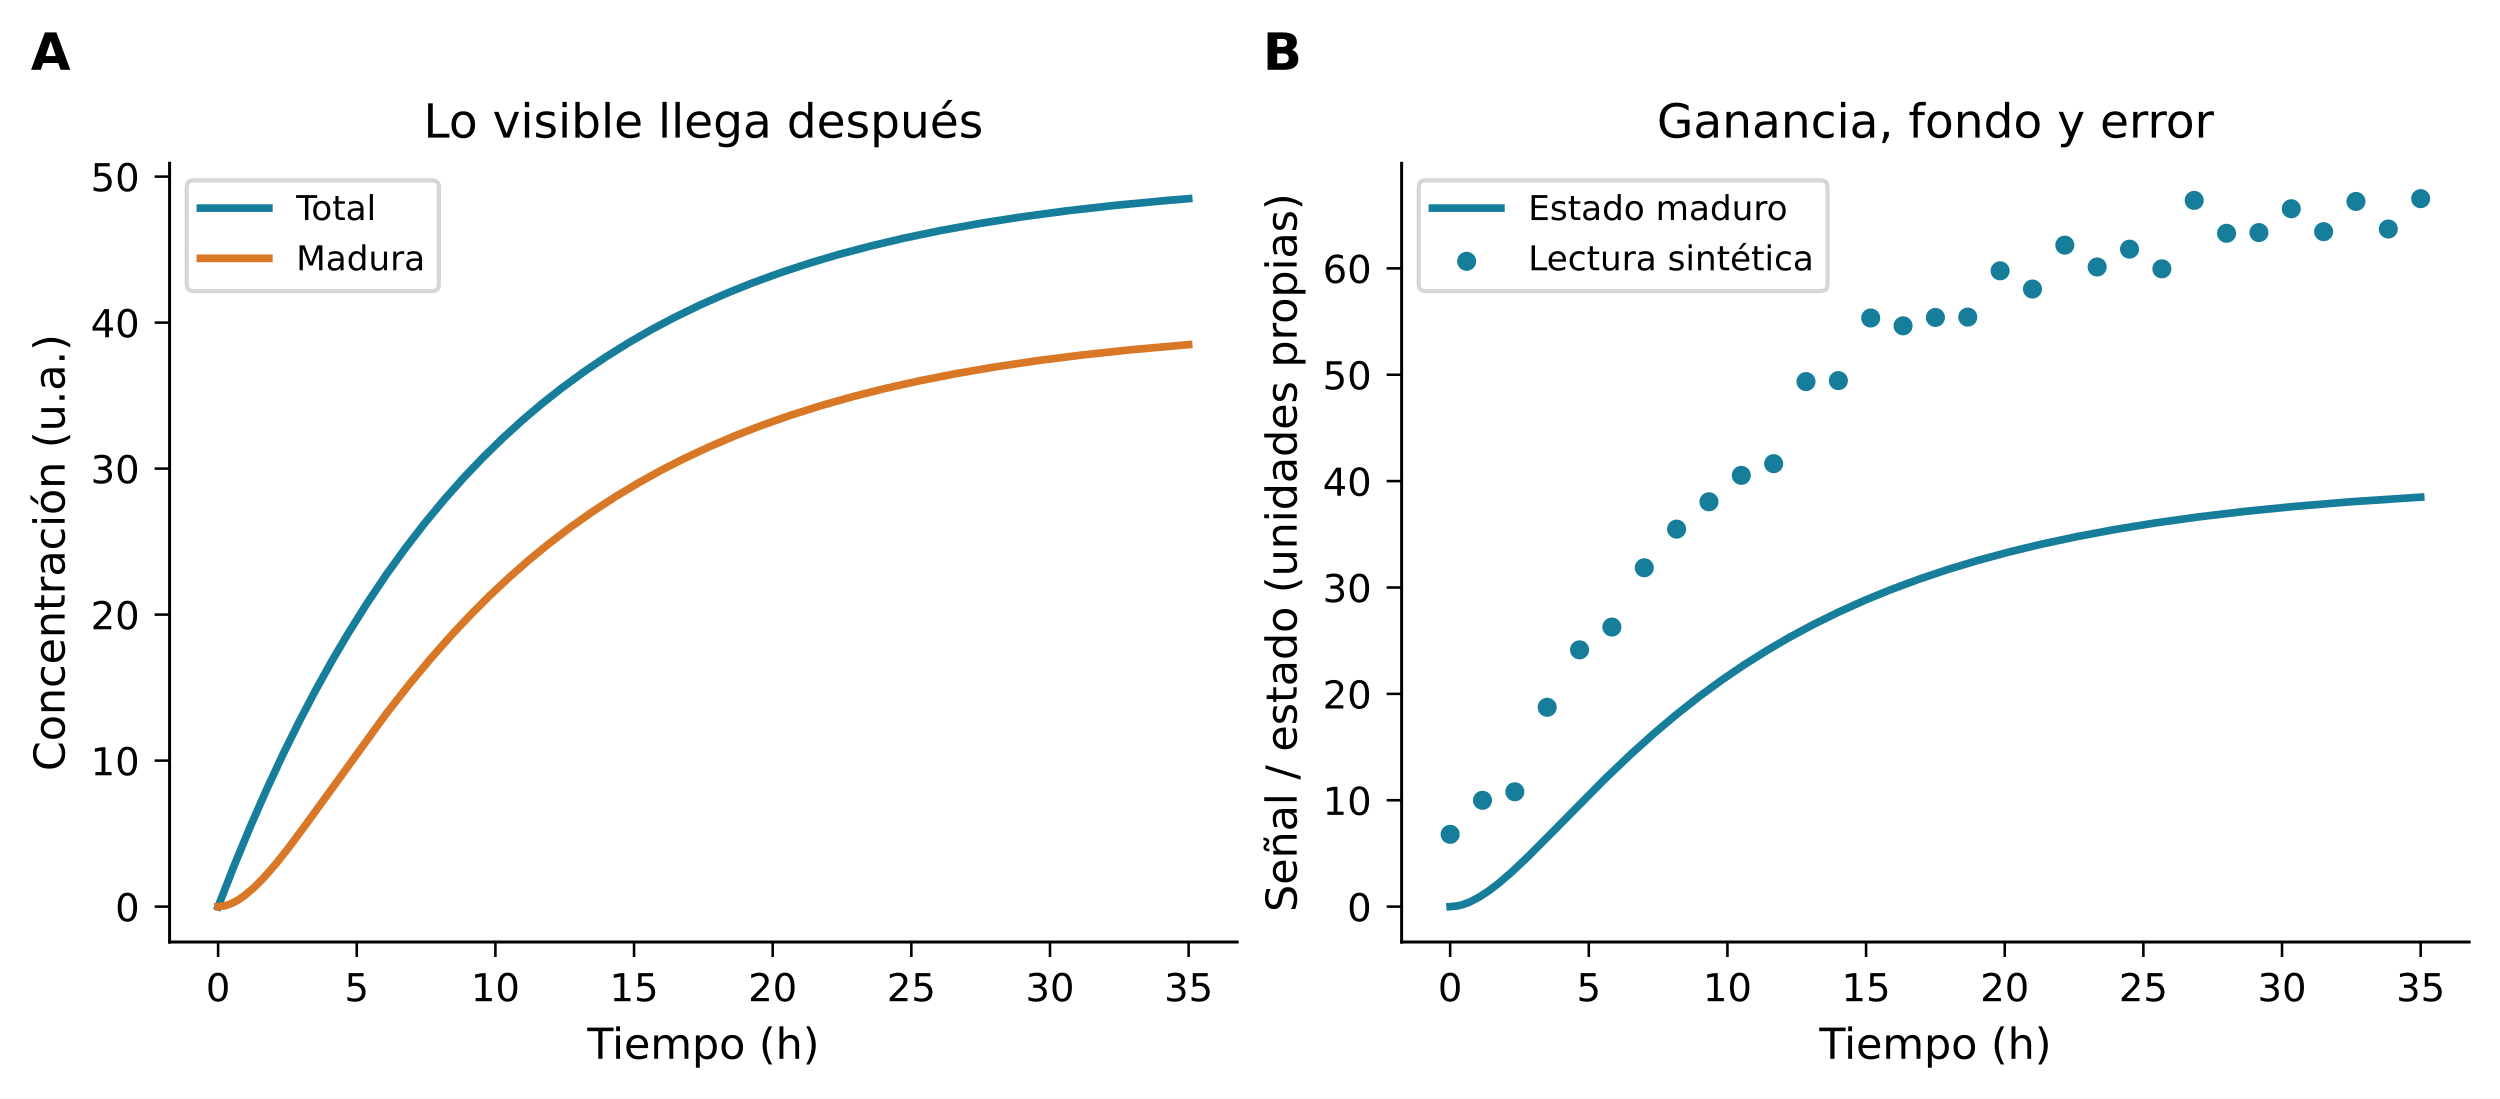
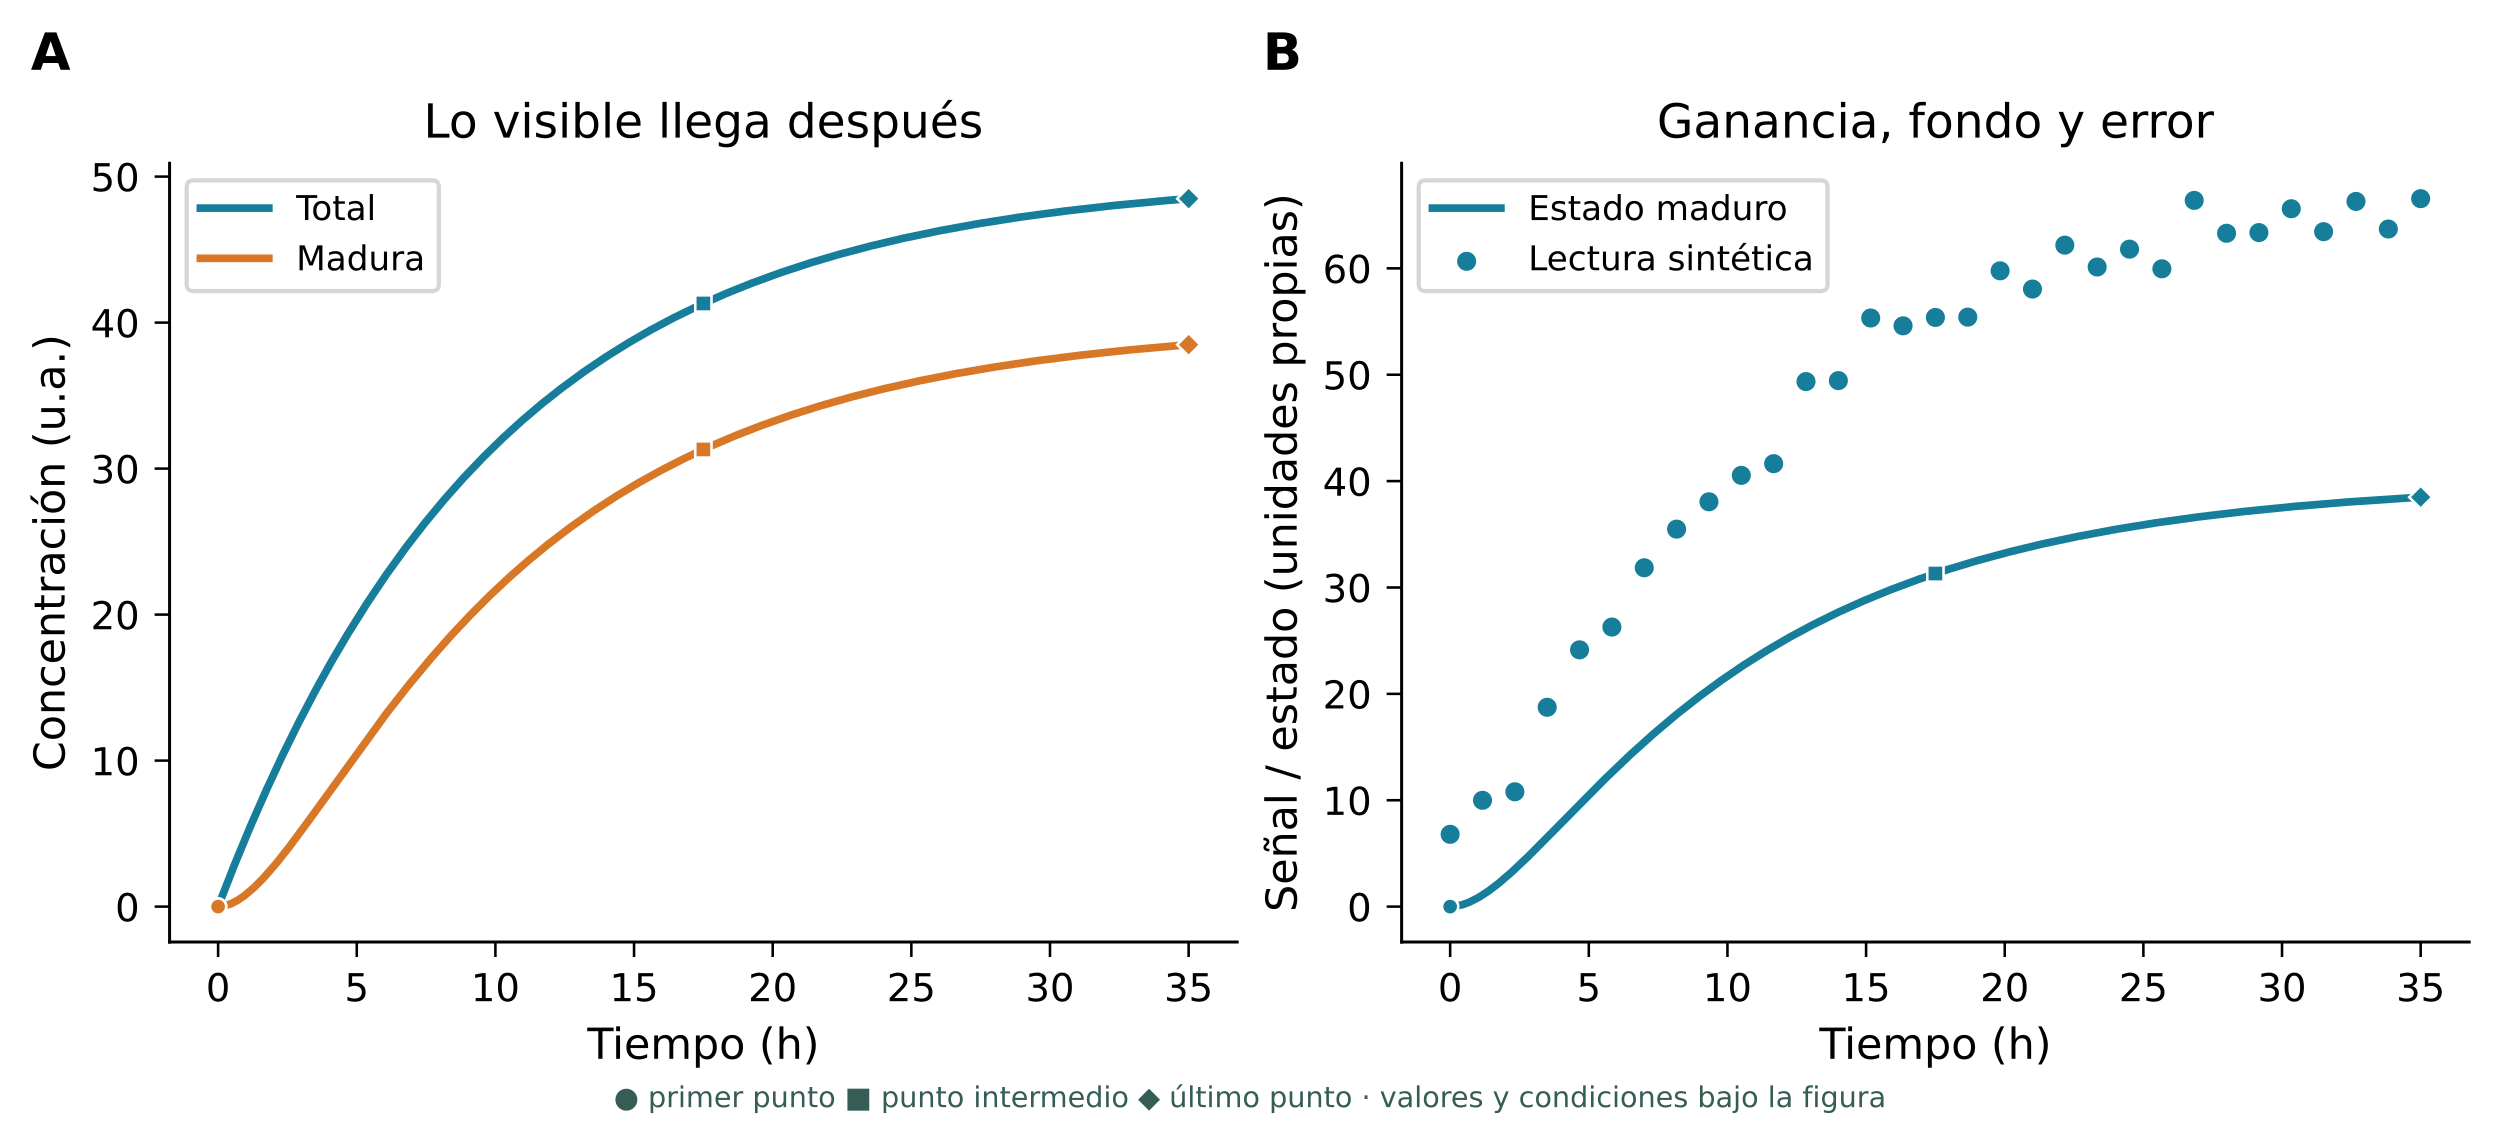
- <svg xmlns="http://www.w3.org/2000/svg" xmlns:xlink="http://www.w3.org/1999/xlink" width="584.399pt" height="256.793pt" viewBox="0 0 584.399 256.793" version="1.1">
+ <svg xmlns="http://www.w3.org/2000/svg" xmlns:xlink="http://www.w3.org/1999/xlink" width="584.399pt" height="267.396pt" viewBox="0 0 584.399 267.396" version="1.1">
  <defs>
    <style type="text/css">*{stroke-linejoin: round; stroke-linecap: butt}</style>
  </defs>
  <g id="figure_1">
    <g id="patch_1">
-       <path d="M 0 256.793  L 584.399 256.793  L 584.399 0  L 0 0  z " style="fill: #ffffff" />
+       <path d="M 0 267.396 L 584.399 267.396 L 584.399 0 L 0 0 z " style="fill: #ffffff" />
    </g>
    <g id="axes_1">
      <g id="patch_2">
-         <path d="M 39.642 220.204  L 289.199 220.204  L 289.199 38.163  L 39.642 38.163  z " style="fill: #ffffff" />
+         <path d="M 39.642 220.204 L 289.199 220.204 L 289.199 38.163 L 39.642 38.163 z " style="fill: #ffffff" />
      </g>
      <g id="matplotlib.axis_1">
        <g id="xtick_1">
          <g id="line2d_1">
            <defs>
-               <path id="mcf0875af78" d="M 0 0  L 0 3.5  " style="stroke: #000000; stroke-width: 0.6" />
+               <path id="m48ac06cb14" d="M 0 0 L 0 3.5 " style="stroke: #000000; stroke-width: 0.6" />
            </defs>
            <g>
-               <use xlink:href="#mcf0875af78" x="50.986" y="220.204" style="stroke: #000000; stroke-width: 0.6" />
+               <use xlink:href="#m48ac06cb14" x="50.986" y="220.204" style="stroke: #000000; stroke-width: 0.6" />
            </g>
          </g>
          <g id="text_1">
            <text style="font-size: 9px; font-family: 'DejaVu Sans'; text-anchor: middle" x="50.986" y="234.043" transform="rotate(-0 50.98581 234.0428)">0</text>
          </g>
        </g>
        <g id="xtick_2">
          <g id="line2d_2">
            <g>
-               <use xlink:href="#mcf0875af78" x="83.396" y="220.204" style="stroke: #000000; stroke-width: 0.6" />
+               <use xlink:href="#m48ac06cb14" x="83.396" y="220.204" style="stroke: #000000; stroke-width: 0.6" />
            </g>
          </g>
          <g id="text_2">
            <text style="font-size: 9px; font-family: 'DejaVu Sans'; text-anchor: middle" x="83.396" y="234.043" transform="rotate(-0 83.39574 234.0428)">5</text>
          </g>
        </g>
        <g id="xtick_3">
          <g id="line2d_3">
            <g>
-               <use xlink:href="#mcf0875af78" x="115.806" y="220.204" style="stroke: #000000; stroke-width: 0.6" />
+               <use xlink:href="#m48ac06cb14" x="115.806" y="220.204" style="stroke: #000000; stroke-width: 0.6" />
            </g>
          </g>
          <g id="text_3">
            <text style="font-size: 9px; font-family: 'DejaVu Sans'; text-anchor: middle" x="115.806" y="234.043" transform="rotate(-0 115.8057 234.0428)">10</text>
          </g>
        </g>
        <g id="xtick_4">
          <g id="line2d_4">
            <g>
-               <use xlink:href="#mcf0875af78" x="148.216" y="220.204" style="stroke: #000000; stroke-width: 0.6" />
+               <use xlink:href="#m48ac06cb14" x="148.216" y="220.204" style="stroke: #000000; stroke-width: 0.6" />
            </g>
          </g>
          <g id="text_4">
            <text style="font-size: 9px; font-family: 'DejaVu Sans'; text-anchor: middle" x="148.216" y="234.043" transform="rotate(-0 148.2156 234.0428)">15</text>
          </g>
        </g>
        <g id="xtick_5">
          <g id="line2d_5">
            <g>
-               <use xlink:href="#mcf0875af78" x="180.626" y="220.204" style="stroke: #000000; stroke-width: 0.6" />
+               <use xlink:href="#m48ac06cb14" x="180.626" y="220.204" style="stroke: #000000; stroke-width: 0.6" />
            </g>
          </g>
          <g id="text_5">
            <text style="font-size: 9px; font-family: 'DejaVu Sans'; text-anchor: middle" x="180.626" y="234.043" transform="rotate(-0 180.6255 234.0428)">20</text>
          </g>
        </g>
        <g id="xtick_6">
          <g id="line2d_6">
            <g>
-               <use xlink:href="#mcf0875af78" x="213.035" y="220.204" style="stroke: #000000; stroke-width: 0.6" />
+               <use xlink:href="#m48ac06cb14" x="213.035" y="220.204" style="stroke: #000000; stroke-width: 0.6" />
            </g>
          </g>
          <g id="text_6">
            <text style="font-size: 9px; font-family: 'DejaVu Sans'; text-anchor: middle" x="213.035" y="234.043" transform="rotate(-0 213.0355 234.0428)">25</text>
          </g>
        </g>
        <g id="xtick_7">
          <g id="line2d_7">
            <g>
-               <use xlink:href="#mcf0875af78" x="245.445" y="220.204" style="stroke: #000000; stroke-width: 0.6" />
+               <use xlink:href="#m48ac06cb14" x="245.445" y="220.204" style="stroke: #000000; stroke-width: 0.6" />
            </g>
          </g>
          <g id="text_7">
            <text style="font-size: 9px; font-family: 'DejaVu Sans'; text-anchor: middle" x="245.445" y="234.043" transform="rotate(-0 245.4454 234.0428)">30</text>
          </g>
        </g>
        <g id="xtick_8">
          <g id="line2d_8">
            <g>
-               <use xlink:href="#mcf0875af78" x="277.855" y="220.204" style="stroke: #000000; stroke-width: 0.6" />
+               <use xlink:href="#m48ac06cb14" x="277.855" y="220.204" style="stroke: #000000; stroke-width: 0.6" />
            </g>
          </g>
          <g id="text_8">
            <text style="font-size: 9px; font-family: 'DejaVu Sans'; text-anchor: middle" x="277.855" y="234.043" transform="rotate(-0 277.8553 234.0428)">35</text>
          </g>
        </g>
        <g id="text_9">
          <text style="font-size: 10px; font-family: 'DejaVu Sans'; text-anchor: middle" x="164.421" y="247.513" transform="rotate(-0 164.4206 247.5129)">Tiempo (h)</text>
        </g>
      </g>
      <g id="matplotlib.axis_2">
        <g id="ytick_1">
          <g id="line2d_9">
            <defs>
-               <path id="m4a42499f02" d="M 0 0  L -3.5 0  " style="stroke: #000000; stroke-width: 0.6" />
+               <path id="m2143aeda7d" d="M 0 0 L -3.5 0 " style="stroke: #000000; stroke-width: 0.6" />
            </defs>
            <g>
-               <use xlink:href="#m4a42499f02" x="39.642" y="211.93" style="stroke: #000000; stroke-width: 0.6" />
+               <use xlink:href="#m2143aeda7d" x="39.642" y="211.93" style="stroke: #000000; stroke-width: 0.6" />
            </g>
          </g>
          <g id="text_10">
            <text style="font-size: 9px; font-family: 'DejaVu Sans'; text-anchor: end" x="32.642" y="215.349" transform="rotate(-0 32.64234 215.3489)">0</text>
          </g>
        </g>
        <g id="ytick_2">
          <g id="line2d_10">
            <g>
-               <use xlink:href="#m4a42499f02" x="39.642" y="177.801" style="stroke: #000000; stroke-width: 0.6" />
+               <use xlink:href="#m2143aeda7d" x="39.642" y="177.801" style="stroke: #000000; stroke-width: 0.6" />
            </g>
          </g>
          <g id="text_11">
            <text style="font-size: 9px; font-family: 'DejaVu Sans'; text-anchor: end" x="32.642" y="181.22" transform="rotate(-0 32.64234 181.2199)">10</text>
          </g>
        </g>
        <g id="ytick_3">
          <g id="line2d_11">
            <g>
-               <use xlink:href="#m4a42499f02" x="39.642" y="143.672" style="stroke: #000000; stroke-width: 0.6" />
+               <use xlink:href="#m2143aeda7d" x="39.642" y="143.672" style="stroke: #000000; stroke-width: 0.6" />
            </g>
          </g>
          <g id="text_12">
            <text style="font-size: 9px; font-family: 'DejaVu Sans'; text-anchor: end" x="32.642" y="147.091" transform="rotate(-0 32.64234 147.0909)">20</text>
          </g>
        </g>
        <g id="ytick_4">
          <g id="line2d_12">
            <g>
-               <use xlink:href="#m4a42499f02" x="39.642" y="109.543" style="stroke: #000000; stroke-width: 0.6" />
+               <use xlink:href="#m2143aeda7d" x="39.642" y="109.543" style="stroke: #000000; stroke-width: 0.6" />
            </g>
          </g>
          <g id="text_13">
            <text style="font-size: 9px; font-family: 'DejaVu Sans'; text-anchor: end" x="32.642" y="112.962" transform="rotate(-0 32.64234 112.9619)">30</text>
          </g>
        </g>
        <g id="ytick_5">
          <g id="line2d_13">
            <g>
-               <use xlink:href="#m4a42499f02" x="39.642" y="75.414" style="stroke: #000000; stroke-width: 0.6" />
+               <use xlink:href="#m2143aeda7d" x="39.642" y="75.414" style="stroke: #000000; stroke-width: 0.6" />
            </g>
          </g>
          <g id="text_14">
            <text style="font-size: 9px; font-family: 'DejaVu Sans'; text-anchor: end" x="32.642" y="78.833" transform="rotate(-0 32.64234 78.83291)">40</text>
          </g>
        </g>
        <g id="ytick_6">
          <g id="line2d_14">
            <g>
-               <use xlink:href="#m4a42499f02" x="39.642" y="41.285" style="stroke: #000000; stroke-width: 0.6" />
+               <use xlink:href="#m2143aeda7d" x="39.642" y="41.285" style="stroke: #000000; stroke-width: 0.6" />
            </g>
          </g>
          <g id="text_15">
            <text style="font-size: 9px; font-family: 'DejaVu Sans'; text-anchor: end" x="32.642" y="44.704" transform="rotate(-0 32.64234 44.70392)">50</text>
          </g>
        </g>
        <g id="text_16">
          <text style="font-size: 10px; font-family: 'DejaVu Sans'; text-anchor: middle" x="15.11" y="129.184" transform="rotate(-90 15.11015 129.1836)">Concentración (u.a.)</text>
        </g>
      </g>
      <g id="line2d_15">
-         <path d="M 50.986 211.93  L 54.767 202.26  L 58.548 193.138  L 62.329 184.534  L 66.11 176.417  L 69.892 168.759  L 73.673 161.536  L 77.454 154.722  L 81.235 148.294  L 85.772 141.06  L 90.31 134.314  L 94.847 128.025  L 99.385 122.161  L 103.922 116.693  L 108.459 111.595  L 112.997 106.842  L 117.534 102.409  L 122.072 98.277  L 126.609 94.424  L 131.146 90.831  L 136.44 86.946  L 141.734 83.365  L 147.027 80.065  L 152.321 77.024  L 157.614 74.221  L 163.664 71.286  L 169.714 68.613  L 175.764 66.178  L 182.57 63.696  L 189.376 61.462  L 196.182 59.451  L 203.745 57.451  L 211.307 55.671  L 219.625 53.938  L 228.7 52.285  L 238.531 50.737  L 249.119 49.312  L 260.462 48.024  L 272.562 46.876  L 277.855 46.438  L 277.855 46.438  " clip-path="url(#p5ef5439e24)" style="fill: none; stroke: #167d9a; stroke-width: 1.8; stroke-linecap: square" />
+         <path d="M 50.986 211.93 L 54.767 202.26 L 58.548 193.138 L 62.329 184.534 L 66.11 176.417 L 69.892 168.759 L 73.673 161.536 L 77.454 154.722 L 81.235 148.294 L 85.772 141.06 L 90.31 134.314 L 94.847 128.025 L 99.385 122.161 L 103.922 116.693 L 108.459 111.595 L 112.997 106.842 L 117.534 102.409 L 122.072 98.277 L 126.609 94.424 L 131.146 90.831 L 136.44 86.946 L 141.734 83.365 L 147.027 80.065 L 152.321 77.024 L 157.614 74.221 L 163.664 71.286 L 169.714 68.613 L 175.764 66.178 L 182.57 63.696 L 189.376 61.462 L 196.182 59.451 L 203.745 57.451 L 211.307 55.671 L 219.625 53.938 L 228.7 52.285 L 238.531 50.737 L 249.119 49.312 L 260.462 48.024 L 272.562 46.876 L 277.855 46.438 L 277.855 46.438 " clip-path="url(#pbaedcc1e52)" style="fill: none; stroke: #167d9a; stroke-width: 1.8; stroke-linecap: square" />
      </g>
      <g id="line2d_16">
-         <path d="M 50.986 211.93  L 52.498 211.752  L 54.011 211.252  L 55.523 210.472  L 57.036 209.45  L 59.304 207.54  L 61.573 205.262  L 64.598 201.793  L 67.623 197.971  L 72.16 191.839  L 90.31 166.8  L 95.603 160.055  L 100.897 153.698  L 105.434 148.571  L 109.972 143.742  L 114.509 139.204  L 119.047 134.95  L 123.584 130.965  L 128.121 127.238  L 133.415 123.197  L 138.709 119.465  L 144.002 116.021  L 149.296 112.843  L 154.59 109.912  L 159.883 107.21  L 165.933 104.379  L 171.983 101.799  L 178.033 99.448  L 184.839 97.053  L 191.645 94.897  L 199.207 92.752  L 206.77 90.842  L 215.088 88.984  L 223.407 87.35  L 232.481 85.791  L 242.312 84.33  L 252.9 82.987  L 264.243 81.771  L 277.099 80.627  L 277.855 80.567  L 277.855 80.567  " clip-path="url(#p5ef5439e24)" style="fill: none; stroke: #d87826; stroke-width: 1.8; stroke-linecap: square" />
+         <path d="M 50.986 211.93 L 52.498 211.752 L 54.011 211.252 L 55.523 210.472 L 57.036 209.45 L 59.304 207.54 L 61.573 205.262 L 64.598 201.793 L 67.623 197.971 L 72.16 191.839 L 90.31 166.8 L 95.603 160.055 L 100.897 153.698 L 105.434 148.571 L 109.972 143.742 L 114.509 139.204 L 119.047 134.95 L 123.584 130.965 L 128.121 127.238 L 133.415 123.197 L 138.709 119.465 L 144.002 116.021 L 149.296 112.843 L 154.59 109.912 L 159.883 107.21 L 165.933 104.379 L 171.983 101.799 L 178.033 99.448 L 184.839 97.053 L 191.645 94.897 L 199.207 92.752 L 206.77 90.842 L 215.088 88.984 L 223.407 87.35 L 232.481 85.791 L 242.312 84.33 L 252.9 82.987 L 264.243 81.771 L 277.099 80.627 L 277.855 80.567 L 277.855 80.567 " clip-path="url(#pbaedcc1e52)" style="fill: none; stroke: #d87826; stroke-width: 1.8; stroke-linecap: square" />
      </g>
      <g id="patch_3">
-         <path d="M 39.642 220.204  L 39.642 38.163  " style="fill: none; stroke: #000000; stroke-width: 0.7; stroke-linejoin: miter; stroke-linecap: square" />
+         <path d="M 39.642 220.204 L 39.642 38.163 " style="fill: none; stroke: #000000; stroke-width: 0.7; stroke-linejoin: miter; stroke-linecap: square" />
      </g>
      <g id="patch_4">
-         <path d="M 39.642 220.204  L 289.199 220.204  " style="fill: none; stroke: #000000; stroke-width: 0.7; stroke-linejoin: miter; stroke-linecap: square" />
+         <path d="M 39.642 220.204 L 289.199 220.204 " style="fill: none; stroke: #000000; stroke-width: 0.7; stroke-linejoin: miter; stroke-linecap: square" />
      </g>
      <g id="text_17">
        <text style="font-weight: 700; font-size: 12px; font-family: 'DejaVu Sans'; text-anchor: start" x="7.2" y="16.318" transform="rotate(-0 7.2 16.31812)">A</text>
      </g>
      <g id="text_18">
        <text style="font-size: 11px; font-family: 'DejaVu Sans'; text-anchor: middle" x="164.421" y="32.163" transform="rotate(-0 164.4206 32.16306)">Lo visible llega después</text>
      </g>
      <g id="legend_1">
        <g id="patch_5">
-           <path d="M 45.242 68.048  L 100.987 68.048  Q 102.587 68.048 102.587 66.448  L 102.587 43.763  Q 102.587 42.163 100.987 42.163  L 45.242 42.163  Q 43.642 42.163 43.642 43.763  L 43.642 66.448  Q 43.642 68.048 45.242 68.048  z " style="fill: #ffffff; opacity: 0.8; stroke: #cccccc; stroke-linejoin: miter" />
+           <path d="M 45.242 68.048 L 100.987 68.048 Q 102.587 68.048 102.587 66.448 L 102.587 43.763 Q 102.587 42.163 100.987 42.163 L 45.242 42.163 Q 43.642 42.163 43.642 43.763 L 43.642 66.448 Q 43.642 68.048 45.242 68.048 z " style="fill: #ffffff; opacity: 0.8; stroke: #cccccc; stroke-linejoin: miter" />
        </g>
        <g id="line2d_17">
-           <path d="M 46.842 48.642  L 54.842 48.642  L 62.842 48.642  " style="fill: none; stroke: #167d9a; stroke-width: 1.8; stroke-linecap: square" />
+           <path d="M 46.842 48.642 L 54.842 48.642 L 62.842 48.642 " style="fill: none; stroke: #167d9a; stroke-width: 1.8; stroke-linecap: square" />
        </g>
        <g id="text_19">
          <text style="font-size: 8px; font-family: 'DejaVu Sans'; text-anchor: start" x="69.242" y="51.442" transform="rotate(-0 69.24234 51.44181)">Total</text>
        </g>
        <g id="line2d_18">
-           <path d="M 46.842 60.384  L 54.842 60.384  L 62.842 60.384  " style="fill: none; stroke: #d87826; stroke-width: 1.8; stroke-linecap: square" />
+           <path d="M 46.842 60.384 L 54.842 60.384 L 62.842 60.384 " style="fill: none; stroke: #d87826; stroke-width: 1.8; stroke-linecap: square" />
        </g>
        <g id="text_20">
          <text style="font-size: 8px; font-family: 'DejaVu Sans'; text-anchor: start" x="69.242" y="63.184" transform="rotate(-0 69.24234 63.18431)">Madura</text>
+         </g>
+       </g>
+       <g id="line2d_19">
+         <defs>
+           <path id="m460eb694c4" d="M 0 1.9 C 0.504 1.9 0.987 1.7 1.344 1.344 C 1.7 0.987 1.9 0.504 1.9 0 C 1.9 -0.504 1.7 -0.987 1.344 -1.344 C 0.987 -1.7 0.504 -1.9 0 -1.9 C -0.504 -1.9 -0.987 -1.7 -1.344 -1.344 C -1.7 -0.987 -1.9 -0.504 -1.9 0 C -1.9 0.504 -1.7 0.987 -1.344 1.344 C -0.987 1.7 -0.504 1.9 0 1.9 z " style="stroke: #ffffff; stroke-width: 0.6" />
+         </defs>
+         <g clip-path="url(#pbaedcc1e52)">
+           <use xlink:href="#m460eb694c4" x="50.986" y="211.93" style="fill: #167d9a; stroke: #ffffff; stroke-width: 0.6" />
+         </g>
+       </g>
+       <g id="line2d_20">
+         <defs>
+           <path id="mbe811da92e" d="M -1.9 1.9 L 1.9 1.9 L 1.9 -1.9 L -1.9 -1.9 z " style="stroke: #ffffff; stroke-width: 0.6; stroke-linejoin: miter" />
+         </defs>
+         <g clip-path="url(#pbaedcc1e52)">
+           <use xlink:href="#mbe811da92e" x="164.421" y="70.938" style="fill: #167d9a; stroke: #ffffff; stroke-width: 0.6; stroke-linejoin: miter" />
+         </g>
+       </g>
+       <g id="line2d_21">
+         <defs>
+           <path id="m995f891c72" d="M 0 2.687 L 2.687 0 L 0 -2.687 L -2.687 0 z " style="stroke: #ffffff; stroke-width: 0.6; stroke-linejoin: miter" />
+         </defs>
+         <g clip-path="url(#pbaedcc1e52)">
+           <use xlink:href="#m995f891c72" x="277.855" y="46.438" style="fill: #167d9a; stroke: #ffffff; stroke-width: 0.6; stroke-linejoin: miter" />
+         </g>
+       </g>
+       <g id="line2d_22">
+         <defs>
+           <path id="ma38bd55041" d="M 0 1.9 C 0.504 1.9 0.987 1.7 1.344 1.344 C 1.7 0.987 1.9 0.504 1.9 0 C 1.9 -0.504 1.7 -0.987 1.344 -1.344 C 0.987 -1.7 0.504 -1.9 0 -1.9 C -0.504 -1.9 -0.987 -1.7 -1.344 -1.344 C -1.7 -0.987 -1.9 -0.504 -1.9 0 C -1.9 0.504 -1.7 0.987 -1.344 1.344 C -0.987 1.7 -0.504 1.9 0 1.9 z " style="stroke: #ffffff; stroke-width: 0.6" />
+         </defs>
+         <g clip-path="url(#pbaedcc1e52)">
+           <use xlink:href="#ma38bd55041" x="50.986" y="211.93" style="fill: #d87826; stroke: #ffffff; stroke-width: 0.6" />
+         </g>
+       </g>
+       <g id="line2d_23">
+         <defs>
+           <path id="mcf265c45d4" d="M -1.9 1.9 L 1.9 1.9 L 1.9 -1.9 L -1.9 -1.9 z " style="stroke: #ffffff; stroke-width: 0.6; stroke-linejoin: miter" />
+         </defs>
+         <g clip-path="url(#pbaedcc1e52)">
+           <use xlink:href="#mcf265c45d4" x="164.421" y="105.062" style="fill: #d87826; stroke: #ffffff; stroke-width: 0.6; stroke-linejoin: miter" />
+         </g>
+       </g>
+       <g id="line2d_24">
+         <defs>
+           <path id="mff3af33043" d="M 0 2.687 L 2.687 0 L 0 -2.687 L -2.687 0 z " style="stroke: #ffffff; stroke-width: 0.6; stroke-linejoin: miter" />
+         </defs>
+         <g clip-path="url(#pbaedcc1e52)">
+           <use xlink:href="#mff3af33043" x="277.855" y="80.567" style="fill: #d87826; stroke: #ffffff; stroke-width: 0.6; stroke-linejoin: miter" />
        </g>
      </g>
    </g>
    <g id="axes_2">
      <g id="patch_6">
-         <path d="M 327.642 220.204  L 577.199 220.204  L 577.199 38.163  L 327.642 38.163  z " style="fill: #ffffff" />
+         <path d="M 327.642 220.204 L 577.199 220.204 L 577.199 38.163 L 327.642 38.163 z " style="fill: #ffffff" />
      </g>
      <g id="PathCollection_1">
        <defs>
-           <path id="mfdc4fb7024" d="M 0 1.732  C 0.459 1.732 0.9 1.55 1.225 1.225  C 1.55 0.9 1.732 0.459 1.732 0  C 1.732 -0.459 1.55 -0.9 1.225 -1.225  C 0.9 -1.55 0.459 -1.732 0 -1.732  C -0.459 -1.732 -0.9 -1.55 -1.225 -1.225  C -1.55 -0.9 -1.732 -0.459 -1.732 0  C -1.732 0.459 -1.55 0.9 -1.225 1.225  C -0.9 1.55 -0.459 1.732 0 1.732  z " style="stroke: #167d9a" />
-         </defs>
-         <g clip-path="url(#p4377cc9b7c)">
-           <use xlink:href="#mfdc4fb7024" x="338.986" y="195.031" style="fill: #167d9a; stroke: #167d9a" />
-           <use xlink:href="#mfdc4fb7024" x="346.548" y="187.079" style="fill: #167d9a; stroke: #167d9a" />
-           <use xlink:href="#mfdc4fb7024" x="354.11" y="185.087" style="fill: #167d9a; stroke: #167d9a" />
-           <use xlink:href="#mfdc4fb7024" x="361.673" y="165.332" style="fill: #167d9a; stroke: #167d9a" />
-           <use xlink:href="#mfdc4fb7024" x="369.235" y="151.907" style="fill: #167d9a; stroke: #167d9a" />
-           <use xlink:href="#mfdc4fb7024" x="376.797" y="146.581" style="fill: #167d9a; stroke: #167d9a" />
-           <use xlink:href="#mfdc4fb7024" x="384.36" y="132.719" style="fill: #167d9a; stroke: #167d9a" />
-           <use xlink:href="#mfdc4fb7024" x="391.922" y="123.688" style="fill: #167d9a; stroke: #167d9a" />
-           <use xlink:href="#mfdc4fb7024" x="399.484" y="117.298" style="fill: #167d9a; stroke: #167d9a" />
-           <use xlink:href="#mfdc4fb7024" x="407.047" y="111.123" style="fill: #167d9a; stroke: #167d9a" />
-           <use xlink:href="#mfdc4fb7024" x="414.609" y="108.387" style="fill: #167d9a; stroke: #167d9a" />
-           <use xlink:href="#mfdc4fb7024" x="422.171" y="89.198" style="fill: #167d9a; stroke: #167d9a" />
-           <use xlink:href="#mfdc4fb7024" x="429.734" y="88.973" style="fill: #167d9a; stroke: #167d9a" />
-           <use xlink:href="#mfdc4fb7024" x="437.296" y="74.338" style="fill: #167d9a; stroke: #167d9a" />
-           <use xlink:href="#mfdc4fb7024" x="444.858" y="76.166" style="fill: #167d9a; stroke: #167d9a" />
-           <use xlink:href="#mfdc4fb7024" x="452.421" y="74.206" style="fill: #167d9a; stroke: #167d9a" />
-           <use xlink:href="#mfdc4fb7024" x="459.983" y="74.128" style="fill: #167d9a; stroke: #167d9a" />
-           <use xlink:href="#mfdc4fb7024" x="467.545" y="63.308" style="fill: #167d9a; stroke: #167d9a" />
-           <use xlink:href="#mfdc4fb7024" x="475.108" y="67.565" style="fill: #167d9a; stroke: #167d9a" />
-           <use xlink:href="#mfdc4fb7024" x="482.67" y="57.306" style="fill: #167d9a; stroke: #167d9a" />
-           <use xlink:href="#mfdc4fb7024" x="490.232" y="62.41" style="fill: #167d9a; stroke: #167d9a" />
-           <use xlink:href="#mfdc4fb7024" x="497.794" y="58.239" style="fill: #167d9a; stroke: #167d9a" />
-           <use xlink:href="#mfdc4fb7024" x="505.357" y="62.84" style="fill: #167d9a; stroke: #167d9a" />
-           <use xlink:href="#mfdc4fb7024" x="512.919" y="46.844" style="fill: #167d9a; stroke: #167d9a" />
-           <use xlink:href="#mfdc4fb7024" x="520.481" y="54.531" style="fill: #167d9a; stroke: #167d9a" />
-           <use xlink:href="#mfdc4fb7024" x="528.044" y="54.368" style="fill: #167d9a; stroke: #167d9a" />
-           <use xlink:href="#mfdc4fb7024" x="535.606" y="48.796" style="fill: #167d9a; stroke: #167d9a" />
-           <use xlink:href="#mfdc4fb7024" x="543.168" y="54.156" style="fill: #167d9a; stroke: #167d9a" />
-           <use xlink:href="#mfdc4fb7024" x="550.731" y="47.088" style="fill: #167d9a; stroke: #167d9a" />
-           <use xlink:href="#mfdc4fb7024" x="558.293" y="53.537" style="fill: #167d9a; stroke: #167d9a" />
-           <use xlink:href="#mfdc4fb7024" x="565.855" y="46.438" style="fill: #167d9a; stroke: #167d9a" />
+           <path id="m6158c4e594" d="M 0 1.732 C 0.459 1.732 0.9 1.55 1.225 1.225 C 1.55 0.9 1.732 0.459 1.732 0 C 1.732 -0.459 1.55 -0.9 1.225 -1.225 C 0.9 -1.55 0.459 -1.732 0 -1.732 C -0.459 -1.732 -0.9 -1.55 -1.225 -1.225 C -1.55 -0.9 -1.732 -0.459 -1.732 0 C -1.732 0.459 -1.55 0.9 -1.225 1.225 C -0.9 1.55 -0.459 1.732 0 1.732 z " style="stroke: #167d9a" />
+         </defs>
+         <g clip-path="url(#pb8a37e86ce)">
+           <use xlink:href="#m6158c4e594" x="338.986" y="195.031" style="fill: #167d9a; stroke: #167d9a" />
+           <use xlink:href="#m6158c4e594" x="346.548" y="187.079" style="fill: #167d9a; stroke: #167d9a" />
+           <use xlink:href="#m6158c4e594" x="354.11" y="185.087" style="fill: #167d9a; stroke: #167d9a" />
+           <use xlink:href="#m6158c4e594" x="361.673" y="165.332" style="fill: #167d9a; stroke: #167d9a" />
+           <use xlink:href="#m6158c4e594" x="369.235" y="151.907" style="fill: #167d9a; stroke: #167d9a" />
+           <use xlink:href="#m6158c4e594" x="376.797" y="146.581" style="fill: #167d9a; stroke: #167d9a" />
+           <use xlink:href="#m6158c4e594" x="384.36" y="132.719" style="fill: #167d9a; stroke: #167d9a" />
+           <use xlink:href="#m6158c4e594" x="391.922" y="123.688" style="fill: #167d9a; stroke: #167d9a" />
+           <use xlink:href="#m6158c4e594" x="399.484" y="117.298" style="fill: #167d9a; stroke: #167d9a" />
+           <use xlink:href="#m6158c4e594" x="407.047" y="111.123" style="fill: #167d9a; stroke: #167d9a" />
+           <use xlink:href="#m6158c4e594" x="414.609" y="108.387" style="fill: #167d9a; stroke: #167d9a" />
+           <use xlink:href="#m6158c4e594" x="422.171" y="89.198" style="fill: #167d9a; stroke: #167d9a" />
+           <use xlink:href="#m6158c4e594" x="429.734" y="88.973" style="fill: #167d9a; stroke: #167d9a" />
+           <use xlink:href="#m6158c4e594" x="437.296" y="74.338" style="fill: #167d9a; stroke: #167d9a" />
+           <use xlink:href="#m6158c4e594" x="444.858" y="76.166" style="fill: #167d9a; stroke: #167d9a" />
+           <use xlink:href="#m6158c4e594" x="452.421" y="74.206" style="fill: #167d9a; stroke: #167d9a" />
+           <use xlink:href="#m6158c4e594" x="459.983" y="74.128" style="fill: #167d9a; stroke: #167d9a" />
+           <use xlink:href="#m6158c4e594" x="467.545" y="63.308" style="fill: #167d9a; stroke: #167d9a" />
+           <use xlink:href="#m6158c4e594" x="475.108" y="67.565" style="fill: #167d9a; stroke: #167d9a" />
+           <use xlink:href="#m6158c4e594" x="482.67" y="57.306" style="fill: #167d9a; stroke: #167d9a" />
+           <use xlink:href="#m6158c4e594" x="490.232" y="62.41" style="fill: #167d9a; stroke: #167d9a" />
+           <use xlink:href="#m6158c4e594" x="497.794" y="58.239" style="fill: #167d9a; stroke: #167d9a" />
+           <use xlink:href="#m6158c4e594" x="505.357" y="62.84" style="fill: #167d9a; stroke: #167d9a" />
+           <use xlink:href="#m6158c4e594" x="512.919" y="46.844" style="fill: #167d9a; stroke: #167d9a" />
+           <use xlink:href="#m6158c4e594" x="520.481" y="54.531" style="fill: #167d9a; stroke: #167d9a" />
+           <use xlink:href="#m6158c4e594" x="528.044" y="54.368" style="fill: #167d9a; stroke: #167d9a" />
+           <use xlink:href="#m6158c4e594" x="535.606" y="48.796" style="fill: #167d9a; stroke: #167d9a" />
+           <use xlink:href="#m6158c4e594" x="543.168" y="54.156" style="fill: #167d9a; stroke: #167d9a" />
+           <use xlink:href="#m6158c4e594" x="550.731" y="47.088" style="fill: #167d9a; stroke: #167d9a" />
+           <use xlink:href="#m6158c4e594" x="558.293" y="53.537" style="fill: #167d9a; stroke: #167d9a" />
+           <use xlink:href="#m6158c4e594" x="565.855" y="46.438" style="fill: #167d9a; stroke: #167d9a" />
        </g>
      </g>
      <g id="matplotlib.axis_3">
        <g id="xtick_9">
-           <g id="line2d_19">
-             <g>
-               <use xlink:href="#mcf0875af78" x="338.986" y="220.204" style="stroke: #000000; stroke-width: 0.6" />
+           <g id="line2d_25">
+             <g>
+               <use xlink:href="#m48ac06cb14" x="338.986" y="220.204" style="stroke: #000000; stroke-width: 0.6" />
            </g>
          </g>
          <g id="text_21">
            <text style="font-size: 9px; font-family: 'DejaVu Sans'; text-anchor: middle" x="338.986" y="234.043" transform="rotate(-0 338.9858 234.0428)">0</text>
          </g>
        </g>
        <g id="xtick_10">
-           <g id="line2d_20">
-             <g>
-               <use xlink:href="#mcf0875af78" x="371.396" y="220.204" style="stroke: #000000; stroke-width: 0.6" />
+           <g id="line2d_26">
+             <g>
+               <use xlink:href="#m48ac06cb14" x="371.396" y="220.204" style="stroke: #000000; stroke-width: 0.6" />
            </g>
          </g>
          <g id="text_22">
            <text style="font-size: 9px; font-family: 'DejaVu Sans'; text-anchor: middle" x="371.396" y="234.043" transform="rotate(-0 371.3957 234.0428)">5</text>
          </g>
        </g>
        <g id="xtick_11">
-           <g id="line2d_21">
-             <g>
-               <use xlink:href="#mcf0875af78" x="403.806" y="220.204" style="stroke: #000000; stroke-width: 0.6" />
+           <g id="line2d_27">
+             <g>
+               <use xlink:href="#m48ac06cb14" x="403.806" y="220.204" style="stroke: #000000; stroke-width: 0.6" />
            </g>
          </g>
          <g id="text_23">
            <text style="font-size: 9px; font-family: 'DejaVu Sans'; text-anchor: middle" x="403.806" y="234.043" transform="rotate(-0 403.8057 234.0428)">10</text>
          </g>
        </g>
        <g id="xtick_12">
-           <g id="line2d_22">
-             <g>
-               <use xlink:href="#mcf0875af78" x="436.216" y="220.204" style="stroke: #000000; stroke-width: 0.6" />
+           <g id="line2d_28">
+             <g>
+               <use xlink:href="#m48ac06cb14" x="436.216" y="220.204" style="stroke: #000000; stroke-width: 0.6" />
            </g>
          </g>
          <g id="text_24">
            <text style="font-size: 9px; font-family: 'DejaVu Sans'; text-anchor: middle" x="436.216" y="234.043" transform="rotate(-0 436.2156 234.0428)">15</text>
          </g>
        </g>
        <g id="xtick_13">
-           <g id="line2d_23">
-             <g>
-               <use xlink:href="#mcf0875af78" x="468.626" y="220.204" style="stroke: #000000; stroke-width: 0.6" />
+           <g id="line2d_29">
+             <g>
+               <use xlink:href="#m48ac06cb14" x="468.626" y="220.204" style="stroke: #000000; stroke-width: 0.6" />
            </g>
          </g>
          <g id="text_25">
            <text style="font-size: 9px; font-family: 'DejaVu Sans'; text-anchor: middle" x="468.626" y="234.043" transform="rotate(-0 468.6255 234.0428)">20</text>
          </g>
        </g>
        <g id="xtick_14">
-           <g id="line2d_24">
-             <g>
-               <use xlink:href="#mcf0875af78" x="501.035" y="220.204" style="stroke: #000000; stroke-width: 0.6" />
+           <g id="line2d_30">
+             <g>
+               <use xlink:href="#m48ac06cb14" x="501.035" y="220.204" style="stroke: #000000; stroke-width: 0.6" />
            </g>
          </g>
          <g id="text_26">
            <text style="font-size: 9px; font-family: 'DejaVu Sans'; text-anchor: middle" x="501.035" y="234.043" transform="rotate(-0 501.0355 234.0428)">25</text>
          </g>
        </g>
        <g id="xtick_15">
-           <g id="line2d_25">
-             <g>
-               <use xlink:href="#mcf0875af78" x="533.445" y="220.204" style="stroke: #000000; stroke-width: 0.6" />
+           <g id="line2d_31">
+             <g>
+               <use xlink:href="#m48ac06cb14" x="533.445" y="220.204" style="stroke: #000000; stroke-width: 0.6" />
            </g>
          </g>
          <g id="text_27">
            <text style="font-size: 9px; font-family: 'DejaVu Sans'; text-anchor: middle" x="533.445" y="234.043" transform="rotate(-0 533.4454 234.0428)">30</text>
          </g>
        </g>
        <g id="xtick_16">
-           <g id="line2d_26">
-             <g>
-               <use xlink:href="#mcf0875af78" x="565.855" y="220.204" style="stroke: #000000; stroke-width: 0.6" />
+           <g id="line2d_32">
+             <g>
+               <use xlink:href="#m48ac06cb14" x="565.855" y="220.204" style="stroke: #000000; stroke-width: 0.6" />
            </g>
          </g>
          <g id="text_28">
            <text style="font-size: 9px; font-family: 'DejaVu Sans'; text-anchor: middle" x="565.855" y="234.043" transform="rotate(-0 565.8553 234.0428)">35</text>
          </g>
        </g>
        <g id="text_29">
          <text style="font-size: 10px; font-family: 'DejaVu Sans'; text-anchor: middle" x="452.421" y="247.513" transform="rotate(-0 452.4206 247.5129)">Tiempo (h)</text>
        </g>
      </g>
      <g id="matplotlib.axis_4">
        <g id="ytick_7">
-           <g id="line2d_27">
-             <g>
-               <use xlink:href="#m4a42499f02" x="327.642" y="211.93" style="stroke: #000000; stroke-width: 0.6" />
+           <g id="line2d_33">
+             <g>
+               <use xlink:href="#m2143aeda7d" x="327.642" y="211.93" style="stroke: #000000; stroke-width: 0.6" />
            </g>
          </g>
          <g id="text_30">
            <text style="font-size: 9px; font-family: 'DejaVu Sans'; text-anchor: end" x="320.642" y="215.349" transform="rotate(-0 320.6423 215.3489)">0</text>
          </g>
        </g>
        <g id="ytick_8">
-           <g id="line2d_28">
-             <g>
-               <use xlink:href="#m4a42499f02" x="327.642" y="187.063" style="stroke: #000000; stroke-width: 0.6" />
+           <g id="line2d_34">
+             <g>
+               <use xlink:href="#m2143aeda7d" x="327.642" y="187.063" style="stroke: #000000; stroke-width: 0.6" />
            </g>
          </g>
          <g id="text_31">
            <text style="font-size: 9px; font-family: 'DejaVu Sans'; text-anchor: end" x="320.642" y="190.483" transform="rotate(-0 320.6423 190.4827)">10</text>
          </g>
        </g>
        <g id="ytick_9">
-           <g id="line2d_29">
-             <g>
-               <use xlink:href="#m4a42499f02" x="327.642" y="162.197" style="stroke: #000000; stroke-width: 0.6" />
+           <g id="line2d_35">
+             <g>
+               <use xlink:href="#m2143aeda7d" x="327.642" y="162.197" style="stroke: #000000; stroke-width: 0.6" />
            </g>
          </g>
          <g id="text_32">
            <text style="font-size: 9px; font-family: 'DejaVu Sans'; text-anchor: end" x="320.642" y="165.617" transform="rotate(-0 320.6423 165.6165)">20</text>
          </g>
        </g>
        <g id="ytick_10">
-           <g id="line2d_30">
-             <g>
-               <use xlink:href="#m4a42499f02" x="327.642" y="137.331" style="stroke: #000000; stroke-width: 0.6" />
+           <g id="line2d_36">
+             <g>
+               <use xlink:href="#m2143aeda7d" x="327.642" y="137.331" style="stroke: #000000; stroke-width: 0.6" />
            </g>
          </g>
          <g id="text_33">
            <text style="font-size: 9px; font-family: 'DejaVu Sans'; text-anchor: end" x="320.642" y="140.75" transform="rotate(-0 320.6423 140.7504)">30</text>
          </g>
        </g>
        <g id="ytick_11">
-           <g id="line2d_31">
-             <g>
-               <use xlink:href="#m4a42499f02" x="327.642" y="112.465" style="stroke: #000000; stroke-width: 0.6" />
+           <g id="line2d_37">
+             <g>
+               <use xlink:href="#m2143aeda7d" x="327.642" y="112.465" style="stroke: #000000; stroke-width: 0.6" />
            </g>
          </g>
          <g id="text_34">
            <text style="font-size: 9px; font-family: 'DejaVu Sans'; text-anchor: end" x="320.642" y="115.884" transform="rotate(-0 320.6423 115.8842)">40</text>
          </g>
        </g>
        <g id="ytick_12">
-           <g id="line2d_32">
-             <g>
-               <use xlink:href="#m4a42499f02" x="327.642" y="87.599" style="stroke: #000000; stroke-width: 0.6" />
+           <g id="line2d_38">
+             <g>
+               <use xlink:href="#m2143aeda7d" x="327.642" y="87.599" style="stroke: #000000; stroke-width: 0.6" />
            </g>
          </g>
          <g id="text_35">
            <text style="font-size: 9px; font-family: 'DejaVu Sans'; text-anchor: end" x="320.642" y="91.018" transform="rotate(-0 320.6423 91.01805)">50</text>
          </g>
        </g>
        <g id="ytick_13">
-           <g id="line2d_33">
-             <g>
-               <use xlink:href="#m4a42499f02" x="327.642" y="62.733" style="stroke: #000000; stroke-width: 0.6" />
+           <g id="line2d_39">
+             <g>
+               <use xlink:href="#m2143aeda7d" x="327.642" y="62.733" style="stroke: #000000; stroke-width: 0.6" />
            </g>
          </g>
          <g id="text_36">
            <text style="font-size: 9px; font-family: 'DejaVu Sans'; text-anchor: end" x="320.642" y="66.152" transform="rotate(-0 320.6423 66.15189)">60</text>
          </g>
        </g>
        <g id="text_37">
          <text style="font-size: 10px; font-family: 'DejaVu Sans'; text-anchor: middle" x="303.11" y="129.184" transform="rotate(-90 303.1102 129.1836)">Señal / estado (unidades propias)</text>
        </g>
      </g>
-       <g id="line2d_34">
-         <path d="M 338.986 211.93  L 340.498 211.8  L 342.011 211.436  L 343.523 210.867  L 345.792 209.693  L 348.061 208.205  L 350.329 206.47  L 353.354 203.868  L 357.135 200.3  L 363.185 194.213  L 375.285 181.972  L 381.335 176.207  L 386.628 171.452  L 391.922 166.988  L 397.216 162.82  L 402.509 158.942  L 407.803 155.345  L 413.097 152.014  L 418.39 148.934  L 423.684 146.088  L 429.734 143.102  L 435.783 140.378  L 441.833 137.895  L 448.639 135.363  L 455.445 133.082  L 462.252 131.028  L 469.814 128.985  L 477.376 127.166  L 485.695 125.395  L 494.77 123.706  L 503.844 122.238  L 513.675 120.862  L 524.263 119.597  L 536.362 118.383  L 549.218 117.318  L 563.587 116.353  L 565.855 116.219  L 565.855 116.219  " clip-path="url(#p4377cc9b7c)" style="fill: none; stroke: #167d9a; stroke-width: 1.8; stroke-linecap: square" />
+       <g id="line2d_40">
+         <path d="M 338.986 211.93 L 340.498 211.8 L 342.011 211.436 L 343.523 210.867 L 345.792 209.693 L 348.061 208.205 L 350.329 206.47 L 353.354 203.868 L 357.135 200.3 L 363.185 194.213 L 375.285 181.972 L 381.335 176.207 L 386.628 171.452 L 391.922 166.988 L 397.216 162.82 L 402.509 158.942 L 407.803 155.345 L 413.097 152.014 L 418.39 148.934 L 423.684 146.088 L 429.734 143.102 L 435.783 140.378 L 441.833 137.895 L 448.639 135.363 L 455.445 133.082 L 462.252 131.028 L 469.814 128.985 L 477.376 127.166 L 485.695 125.395 L 494.77 123.706 L 503.844 122.238 L 513.675 120.862 L 524.263 119.597 L 536.362 118.383 L 549.218 117.318 L 563.587 116.353 L 565.855 116.219 L 565.855 116.219 " clip-path="url(#pb8a37e86ce)" style="fill: none; stroke: #167d9a; stroke-width: 1.8; stroke-linecap: square" />
      </g>
      <g id="patch_7">
-         <path d="M 327.642 220.204  L 327.642 38.163  " style="fill: none; stroke: #000000; stroke-width: 0.7; stroke-linejoin: miter; stroke-linecap: square" />
+         <path d="M 327.642 220.204 L 327.642 38.163 " style="fill: none; stroke: #000000; stroke-width: 0.7; stroke-linejoin: miter; stroke-linecap: square" />
      </g>
      <g id="patch_8">
-         <path d="M 327.642 220.204  L 577.199 220.204  " style="fill: none; stroke: #000000; stroke-width: 0.7; stroke-linejoin: miter; stroke-linecap: square" />
+         <path d="M 327.642 220.204 L 577.199 220.204 " style="fill: none; stroke: #000000; stroke-width: 0.7; stroke-linejoin: miter; stroke-linecap: square" />
      </g>
      <g id="text_38">
        <text style="font-weight: 700; font-size: 12px; font-family: 'DejaVu Sans'; text-anchor: start" x="295.2" y="16.318" transform="rotate(-0 295.2 16.31812)">B</text>
      </g>
      <g id="text_39">
        <text style="font-size: 11px; font-family: 'DejaVu Sans'; text-anchor: middle" x="452.421" y="32.163" transform="rotate(-0 452.4206 32.16306)">Ganancia, fondo y error</text>
      </g>
      <g id="legend_2">
        <g id="patch_9">
-           <path d="M 333.242 68.048  L 425.6 68.048  Q 427.2 68.048 427.2 66.448  L 427.2 43.763  Q 427.2 42.163 425.6 42.163  L 333.242 42.163  Q 331.642 42.163 331.642 43.763  L 331.642 66.448  Q 331.642 68.048 333.242 68.048  z " style="fill: #ffffff; opacity: 0.8; stroke: #cccccc; stroke-linejoin: miter" />
-         </g>
-         <g id="line2d_35">
-           <path d="M 334.842 48.642  L 342.842 48.642  L 350.842 48.642  " style="fill: none; stroke: #167d9a; stroke-width: 1.8; stroke-linecap: square" />
+           <path d="M 333.242 68.048 L 425.6 68.048 Q 427.2 68.048 427.2 66.448 L 427.2 43.763 Q 427.2 42.163 425.6 42.163 L 333.242 42.163 Q 331.642 42.163 331.642 43.763 L 331.642 66.448 Q 331.642 68.048 333.242 68.048 z " style="fill: #ffffff; opacity: 0.8; stroke: #cccccc; stroke-linejoin: miter" />
+         </g>
+         <g id="line2d_41">
+           <path d="M 334.842 48.642 L 342.842 48.642 L 350.842 48.642 " style="fill: none; stroke: #167d9a; stroke-width: 1.8; stroke-linecap: square" />
        </g>
        <g id="text_40">
          <text style="font-size: 8px; font-family: 'DejaVu Sans'; text-anchor: start" x="357.242" y="51.442" transform="rotate(-0 357.2423 51.44181)">Estado maduro</text>
        </g>
        <g id="PathCollection_2">
          <g>
-             <use xlink:href="#mfdc4fb7024" x="342.842" y="61.084" style="fill: #167d9a; stroke: #167d9a" />
+             <use xlink:href="#m6158c4e594" x="342.842" y="61.084" style="fill: #167d9a; stroke: #167d9a" />
          </g>
        </g>
        <g id="text_41">
          <text style="font-size: 8px; font-family: 'DejaVu Sans'; text-anchor: start" x="357.242" y="63.184" transform="rotate(-0 357.2423 63.18431)">Lectura sintética</text>
        </g>
      </g>
+       <g id="line2d_42">
+         <g clip-path="url(#pb8a37e86ce)">
+           <use xlink:href="#m460eb694c4" x="338.986" y="211.93" style="fill: #167d9a; stroke: #ffffff; stroke-width: 0.6" />
+         </g>
+       </g>
+       <g id="line2d_43">
+         <g clip-path="url(#pb8a37e86ce)">
+           <use xlink:href="#mbe811da92e" x="452.421" y="134.066" style="fill: #167d9a; stroke: #ffffff; stroke-width: 0.6; stroke-linejoin: miter" />
+         </g>
+       </g>
+       <g id="line2d_44">
+         <g clip-path="url(#pb8a37e86ce)">
+           <use xlink:href="#m995f891c72" x="565.855" y="116.219" style="fill: #167d9a; stroke: #ffffff; stroke-width: 0.6; stroke-linejoin: miter" />
+         </g>
+       </g>
+     </g>
+     <g id="text_42">
+       <text style="font-size: 6.7px; font-family: 'DejaVu Sans'; text-anchor: middle; fill: #355c55" x="292.199" y="258.803" transform="rotate(-0 292.199 258.8028)">● primer punto   ■ punto intermedio   ◆ último punto · valores y condiciones bajo la figura</text>
    </g>
  </g>
  <defs>
-     <clipPath id="p5ef5439e24">
+     <clipPath id="pbaedcc1e52">
      <rect x="39.642" y="38.163" width="249.556" height="182.041" />
    </clipPath>
-     <clipPath id="p4377cc9b7c">
+     <clipPath id="pb8a37e86ce">
      <rect x="327.642" y="38.163" width="249.556" height="182.041" />
    </clipPath>
  </defs>
</svg>
